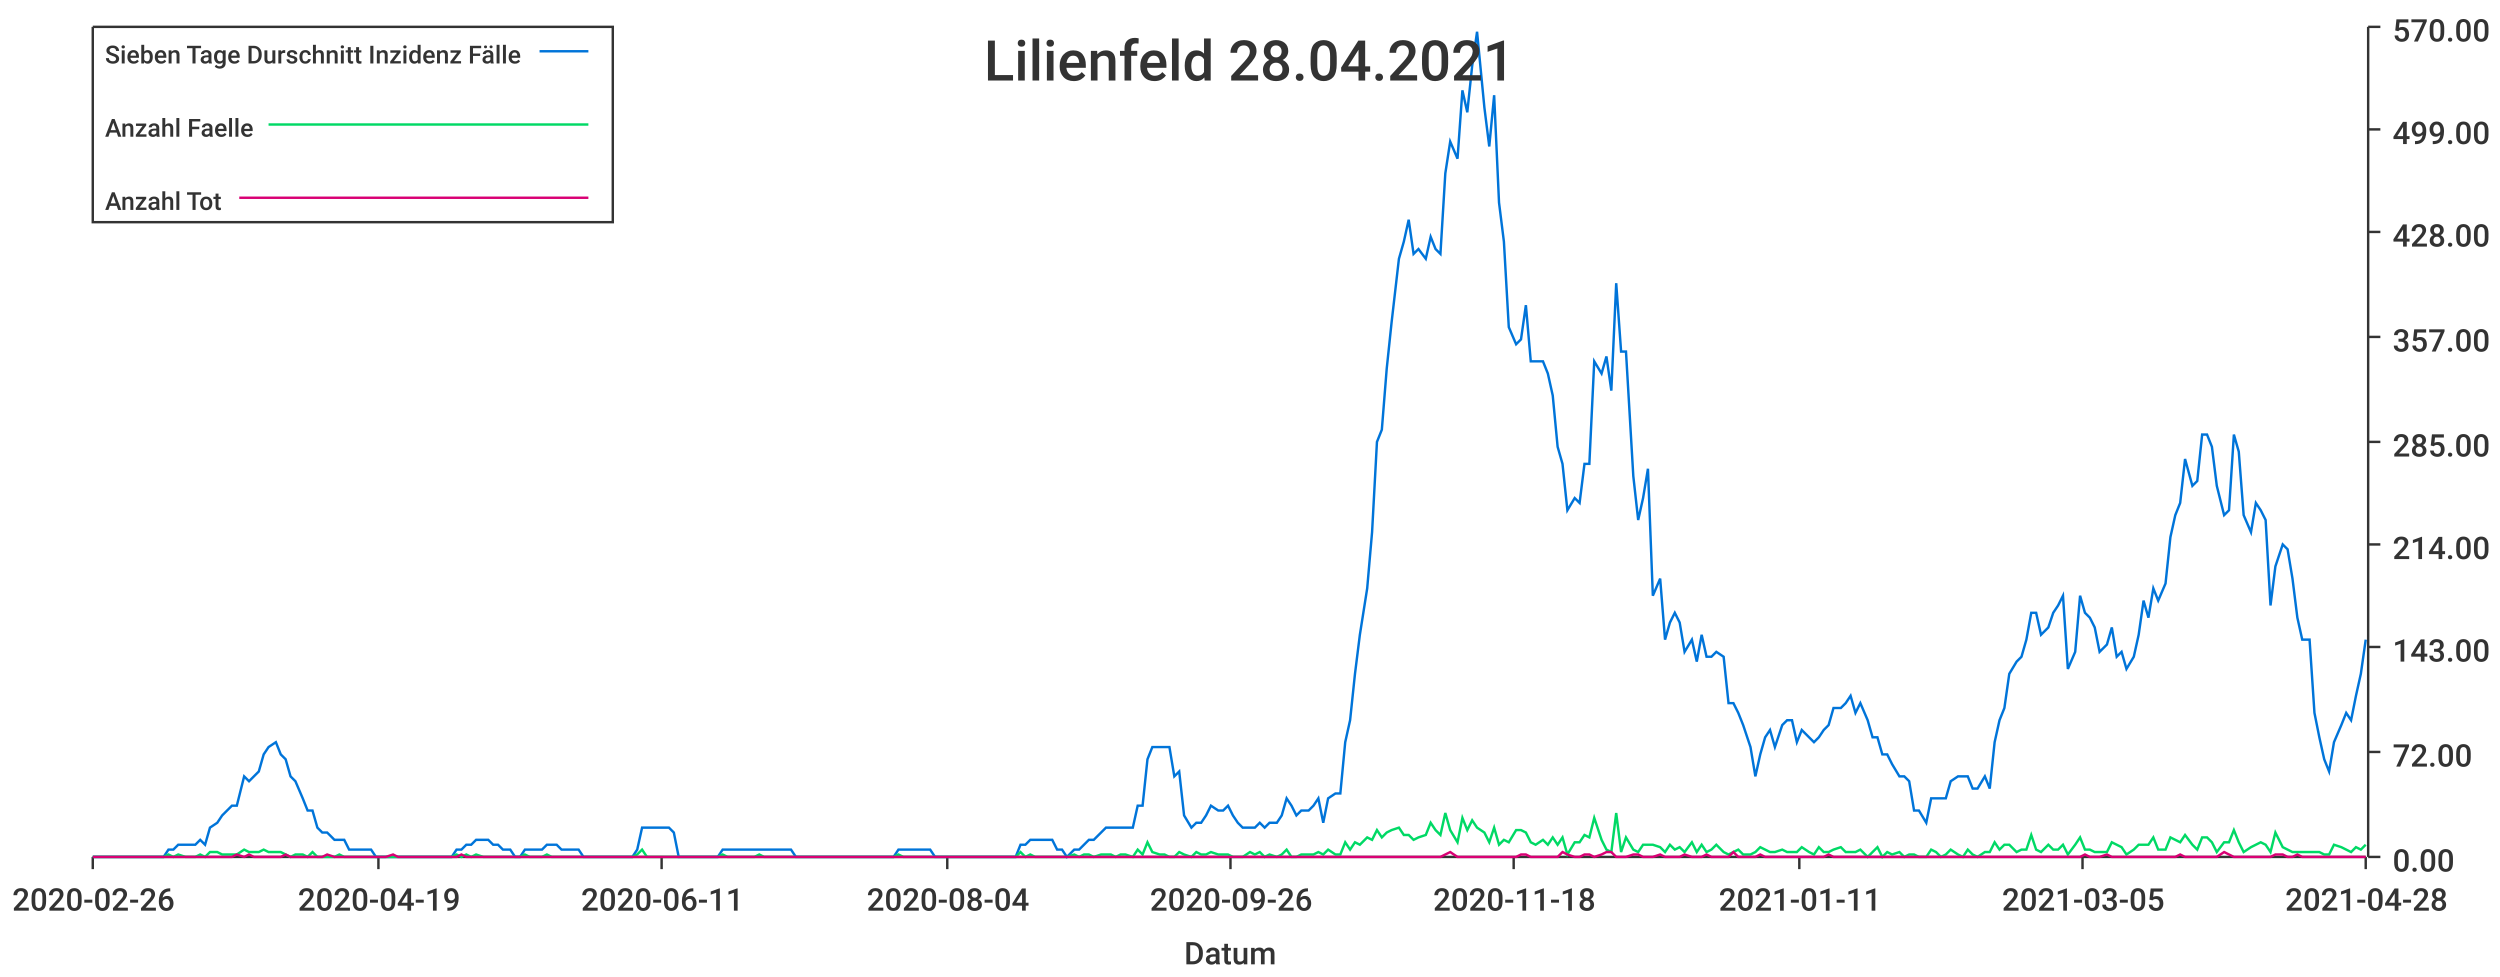
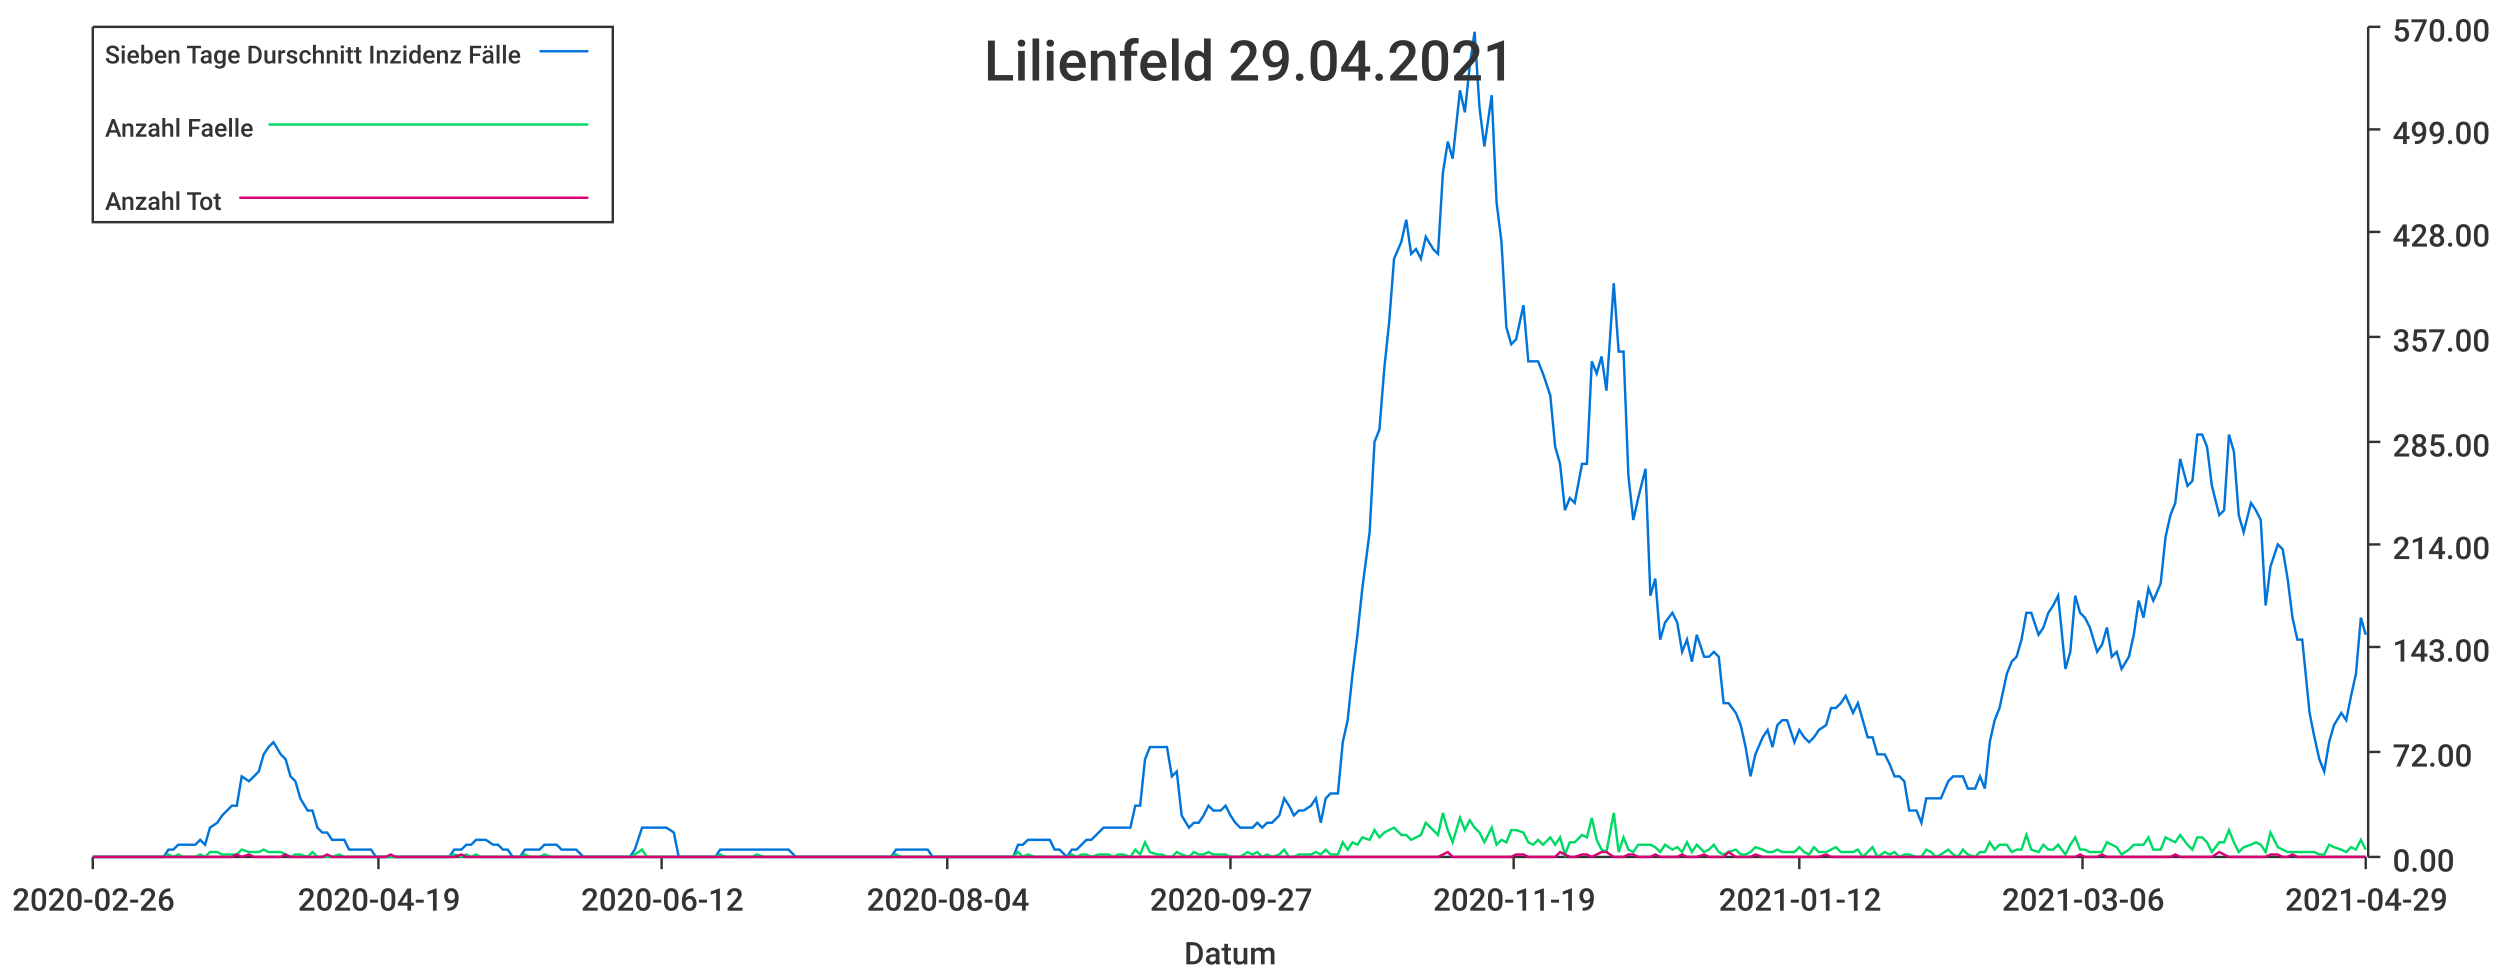
<svg xmlns="http://www.w3.org/2000/svg" width="1024" height="400">\n<path d="M 0 0 L 1024 0 L 1024 400 L 0 400 L 0 0" style="stroke-width:0;stroke:rgba(255,255,255,1.0);fill:rgba(255,255,255,1.0)" />
  <path d="M 38 11 L 969 11 L 969 351 L 38 351 L 38 11" style="stroke-width:0;stroke:rgba(255,255,255,1.0);fill:rgba(255,255,255,1.0)" />
  <path d="M 38 351 L 969 351" style="stroke-width:1;stroke:rgba(51,51,51,1.0);fill:none" />
  <path d="M 38 351 L 38 356" style="stroke-width:1;stroke:rgba(51,51,51,1.0);fill:none" />
  <text x="5" y="373" style="stroke-width:0;stroke:none;fill:rgba(51,51,51,1.0);font-size:12.8px;font-family:'Roboto Medium',sans-serif">2020-02-26</text>
  <path d="M 155 351 L 155 356" style="stroke-width:1;stroke:rgba(51,51,51,1.0);fill:none" />
  <text x="122" y="373" style="stroke-width:0;stroke:none;fill:rgba(51,51,51,1.0);font-size:12.8px;font-family:'Roboto Medium',sans-serif">2020-04-19</text>
  <path d="M 271 351 L 271 356" style="stroke-width:1;stroke:rgba(51,51,51,1.0);fill:none" />
-   <text x="238" y="373" style="stroke-width:0;stroke:none;fill:rgba(51,51,51,1.0);font-size:12.8px;font-family:'Roboto Medium',sans-serif">2020-06-11</text>
+   <text x="238" y="373" style="stroke-width:0;stroke:none;fill:rgba(51,51,51,1.0);font-size:12.8px;font-family:'Roboto Medium',sans-serif">2020-06-12</text>
  <path d="M 388 351 L 388 356" style="stroke-width:1;stroke:rgba(51,51,51,1.0);fill:none" />
  <text x="355" y="373" style="stroke-width:0;stroke:none;fill:rgba(51,51,51,1.0);font-size:12.8px;font-family:'Roboto Medium',sans-serif">2020-08-04</text>
  <path d="M 504 351 L 504 356" style="stroke-width:1;stroke:rgba(51,51,51,1.0);fill:none" />
-   <text x="471" y="373" style="stroke-width:0;stroke:none;fill:rgba(51,51,51,1.0);font-size:12.8px;font-family:'Roboto Medium',sans-serif">2020-09-26</text>
+   <text x="471" y="373" style="stroke-width:0;stroke:none;fill:rgba(51,51,51,1.0);font-size:12.8px;font-family:'Roboto Medium',sans-serif">2020-09-27</text>
  <path d="M 620 351 L 620 356" style="stroke-width:1;stroke:rgba(51,51,51,1.0);fill:none" />
-   <text x="587" y="373" style="stroke-width:0;stroke:none;fill:rgba(51,51,51,1.0);font-size:12.8px;font-family:'Roboto Medium',sans-serif">2020-11-18</text>
+   <text x="587" y="373" style="stroke-width:0;stroke:none;fill:rgba(51,51,51,1.0);font-size:12.8px;font-family:'Roboto Medium',sans-serif">2020-11-19</text>
  <path d="M 737 351 L 737 356" style="stroke-width:1;stroke:rgba(51,51,51,1.0);fill:none" />
-   <text x="704" y="373" style="stroke-width:0;stroke:none;fill:rgba(51,51,51,1.0);font-size:12.8px;font-family:'Roboto Medium',sans-serif">2021-01-11</text>
+   <text x="704" y="373" style="stroke-width:0;stroke:none;fill:rgba(51,51,51,1.0);font-size:12.8px;font-family:'Roboto Medium',sans-serif">2021-01-12</text>
  <path d="M 853 351 L 853 356" style="stroke-width:1;stroke:rgba(51,51,51,1.0);fill:none" />
-   <text x="820" y="373" style="stroke-width:0;stroke:none;fill:rgba(51,51,51,1.0);font-size:12.8px;font-family:'Roboto Medium',sans-serif">2021-03-05</text>
+   <text x="820" y="373" style="stroke-width:0;stroke:none;fill:rgba(51,51,51,1.0);font-size:12.8px;font-family:'Roboto Medium',sans-serif">2021-03-06</text>
  <path d="M 969 351 L 969 356" style="stroke-width:1;stroke:rgba(51,51,51,1.0);fill:none" />
-   <text x="936" y="373" style="stroke-width:0;stroke:none;fill:rgba(51,51,51,1.0);font-size:12.8px;font-family:'Roboto Medium',sans-serif">2021-04-28</text>
+   <text x="936" y="373" style="stroke-width:0;stroke:none;fill:rgba(51,51,51,1.0);font-size:12.8px;font-family:'Roboto Medium',sans-serif">2021-04-29</text>
  <text x="485" y="395" style="stroke-width:0;stroke:none;fill:rgba(51,51,51,1.0);font-size:12.8px;font-family:'Roboto Medium',sans-serif">Datum</text>
  <path d="M 970 351 L 970 11" style="stroke-width:1;stroke:rgba(51,51,51,1.0);fill:none" />
  <path d="M 970 351 L 975 351" style="stroke-width:1;stroke:rgba(51,51,51,1.0);fill:none" />
  <text x="980" y="357" style="stroke-width:0;stroke:none;fill:rgba(51,51,51,1.0);font-size:12.8px;font-family:'Roboto Medium',sans-serif">0.00</text>
  <path d="M 970 308 L 975 308" style="stroke-width:1;stroke:rgba(51,51,51,1.0);fill:none" />
  <text x="980" y="314" style="stroke-width:0;stroke:none;fill:rgba(51,51,51,1.0);font-size:12.8px;font-family:'Roboto Medium',sans-serif">72.00</text>
  <path d="M 970 265 L 975 265" style="stroke-width:1;stroke:rgba(51,51,51,1.0);fill:none" />
  <text x="980" y="271" style="stroke-width:0;stroke:none;fill:rgba(51,51,51,1.0);font-size:12.8px;font-family:'Roboto Medium',sans-serif">143.00</text>
  <path d="M 970 223 L 975 223" style="stroke-width:1;stroke:rgba(51,51,51,1.0);fill:none" />
  <text x="980" y="229" style="stroke-width:0;stroke:none;fill:rgba(51,51,51,1.0);font-size:12.8px;font-family:'Roboto Medium',sans-serif">214.00</text>
  <path d="M 970 181 L 975 181" style="stroke-width:1;stroke:rgba(51,51,51,1.0);fill:none" />
  <text x="980" y="187" style="stroke-width:0;stroke:none;fill:rgba(51,51,51,1.0);font-size:12.8px;font-family:'Roboto Medium',sans-serif">285.00</text>
  <path d="M 970 138 L 975 138" style="stroke-width:1;stroke:rgba(51,51,51,1.0);fill:none" />
  <text x="980" y="144" style="stroke-width:0;stroke:none;fill:rgba(51,51,51,1.0);font-size:12.8px;font-family:'Roboto Medium',sans-serif">357.00</text>
  <path d="M 970 95 L 975 95" style="stroke-width:1;stroke:rgba(51,51,51,1.0);fill:none" />
  <text x="980" y="101" style="stroke-width:0;stroke:none;fill:rgba(51,51,51,1.0);font-size:12.8px;font-family:'Roboto Medium',sans-serif">428.00</text>
  <path d="M 970 53 L 975 53" style="stroke-width:1;stroke:rgba(51,51,51,1.0);fill:none" />
  <text x="980" y="59" style="stroke-width:0;stroke:none;fill:rgba(51,51,51,1.0);font-size:12.8px;font-family:'Roboto Medium',sans-serif">499.00</text>
  <path d="M 970 11 L 975 11" style="stroke-width:1;stroke:rgba(51,51,51,1.0);fill:none" />
  <text x="980" y="17" style="stroke-width:0;stroke:none;fill:rgba(51,51,51,1.0);font-size:12.8px;font-family:'Roboto Medium',sans-serif">570.00</text>
-   <path d="M 38 351 L 41 351 L 43 351 L 45 351 L 47 351 L 49 351 L 52 351 L 54 351 L 56 351 L 58 351 L 60 351 L 62 351 L 65 351 L 67 351 L 69 348 L 71 348 L 73 346 L 76 346 L 78 346 L 80 346 L 82 344 L 84 346 L 86 339 L 89 337 L 91 334 L 93 332 L 95 330 L 97 330 L 100 318 L 102 320 L 104 318 L 106 316 L 108 309 L 110 306 L 113 304 L 115 309 L 117 311 L 119 318 L 121 320 L 124 327 L 126 332 L 128 332 L 130 339 L 132 341 L 134 341 L 137 344 L 139 344 L 141 344 L 143 348 L 145 348 L 148 348 L 150 348 L 152 348 L 154 351 L 156 351 L 158 351 L 161 351 L 163 351 L 165 351 L 167 351 L 169 351 L 171 351 L 174 351 L 176 351 L 178 351 L 180 351 L 182 351 L 185 351 L 187 348 L 189 348 L 191 346 L 193 346 L 195 344 L 198 344 L 200 344 L 202 346 L 204 346 L 206 348 L 209 348 L 211 351 L 213 351 L 215 348 L 217 348 L 219 348 L 222 348 L 224 346 L 226 346 L 228 346 L 230 348 L 233 348 L 235 348 L 237 348 L 239 351 L 241 351 L 243 351 L 246 351 L 248 351 L 250 351 L 252 351 L 254 351 L 257 351 L 259 351 L 261 348 L 263 339 L 265 339 L 267 339 L 270 339 L 272 339 L 274 339 L 276 341 L 278 351 L 281 351 L 283 351 L 285 351 L 287 351 L 289 351 L 291 351 L 294 351 L 296 348 L 298 348 L 300 348 L 302 348 L 304 348 L 307 348 L 309 348 L 311 348 L 313 348 L 315 348 L 318 348 L 320 348 L 322 348 L 324 348 L 326 351 L 328 351 L 331 351 L 333 351 L 335 351 L 337 351 L 339 351 L 342 351 L 344 351 L 346 351 L 348 351 L 350 351 L 352 351 L 355 351 L 357 351 L 359 351 L 361 351 L 363 351 L 366 351 L 368 348 L 370 348 L 372 348 L 374 348 L 376 348 L 379 348 L 381 348 L 383 351 L 385 351 L 387 351 L 390 351 L 392 351 L 394 351 L 396 351 L 398 351 L 400 351 L 403 351 L 405 351 L 407 351 L 409 351 L 411 351 L 414 351 L 416 351 L 418 346 L 420 346 L 422 344 L 424 344 L 427 344 L 429 344 L 431 344 L 433 348 L 435 348 L 437 351 L 440 348 L 442 348 L 444 346 L 446 344 L 448 344 L 451 341 L 453 339 L 455 339 L 457 339 L 459 339 L 461 339 L 464 339 L 466 330 L 468 330 L 470 311 L 472 306 L 475 306 L 477 306 L 479 306 L 481 318 L 483 316 L 485 334 L 488 339 L 490 337 L 492 337 L 494 334 L 496 330 L 499 332 L 501 332 L 503 330 L 505 334 L 507 337 L 509 339 L 512 339 L 514 339 L 516 337 L 518 339 L 520 337 L 523 337 L 525 334 L 527 327 L 529 330 L 531 334 L 533 332 L 536 332 L 538 330 L 540 327 L 542 337 L 544 327 L 547 325 L 549 325 L 551 304 L 553 295 L 555 276 L 557 260 L 560 241 L 562 218 L 564 181 L 566 176 L 568 151 L 570 132 L 573 106 L 575 99 L 577 90 L 579 104 L 581 102 L 584 106 L 586 97 L 588 102 L 590 104 L 592 71 L 594 58 L 597 65 L 599 37 L 601 46 L 603 27 L 605 13 L 608 44 L 610 60 L 612 39 L 614 83 L 616 99 L 618 134 L 621 141 L 623 139 L 625 125 L 627 148 L 629 148 L 632 148 L 634 153 L 636 162 L 638 183 L 640 190 L 642 209 L 645 204 L 647 206 L 649 190 L 651 190 L 653 148 L 656 153 L 658 146 L 660 160 L 662 116 L 664 144 L 666 144 L 669 195 L 671 213 L 673 204 L 675 192 L 677 244 L 680 237 L 682 262 L 684 255 L 686 251 L 688 255 L 690 267 L 693 262 L 695 271 L 697 260 L 699 269 L 701 269 L 703 267 L 706 269 L 708 288 L 710 288 L 712 292 L 714 297 L 717 306 L 719 318 L 721 309 L 723 302 L 725 299 L 727 306 L 730 297 L 732 295 L 734 295 L 736 304 L 738 299 L 741 302 L 743 304 L 745 302 L 747 299 L 749 297 L 751 290 L 754 290 L 756 288 L 758 285 L 760 292 L 762 288 L 765 295 L 767 302 L 769 302 L 771 309 L 773 309 L 775 313 L 778 318 L 780 318 L 782 320 L 784 332 L 786 332 L 789 337 L 791 327 L 793 327 L 795 327 L 797 327 L 799 320 L 802 318 L 804 318 L 806 318 L 808 323 L 810 323 L 813 318 L 815 323 L 817 304 L 819 295 L 821 290 L 823 276 L 826 271 L 828 269 L 830 262 L 832 251 L 834 251 L 836 260 L 839 257 L 841 251 L 843 248 L 845 244 L 847 274 L 850 267 L 852 244 L 854 251 L 856 253 L 858 257 L 860 267 L 863 264 L 865 257 L 867 269 L 869 267 L 871 274 L 874 269 L 876 260 L 878 246 L 880 253 L 882 241 L 884 246 L 887 239 L 889 220 L 891 211 L 893 206 L 895 188 L 898 199 L 900 197 L 902 178 L 904 178 L 906 183 L 908 199 L 911 211 L 913 209 L 915 178 L 917 185 L 919 211 L 922 218 L 924 206 L 926 209 L 928 213 L 930 248 L 932 232 L 935 223 L 937 225 L 939 237 L 941 253 L 943 262 L 946 262 L 948 292 L 950 302 L 952 311 L 954 316 L 956 304 L 959 297 L 961 292 L 963 295 L 965 285 L 967 276 L 969 262" style="stroke-width:1;stroke:rgba(0,116,217,1.0);fill:none" />
-   <path d="M 38 351 L 41 351 L 43 351 L 45 351 L 47 351 L 49 351 L 52 351 L 54 351 L 56 351 L 58 351 L 60 351 L 62 351 L 65 351 L 67 351 L 69 350 L 71 351 L 73 350 L 76 351 L 78 351 L 80 351 L 82 350 L 84 351 L 86 349 L 89 349 L 91 350 L 93 350 L 95 350 L 97 350 L 100 348 L 102 349 L 104 349 L 106 349 L 108 348 L 110 349 L 113 349 L 115 349 L 117 350 L 119 351 L 121 350 L 124 350 L 126 351 L 128 349 L 130 351 L 132 351 L 134 351 L 137 351 L 139 350 L 141 351 L 143 351 L 145 351 L 148 351 L 150 351 L 152 351 L 154 351 L 156 351 L 158 351 L 161 351 L 163 351 L 165 351 L 167 351 L 169 351 L 171 351 L 174 351 L 176 351 L 178 351 L 180 351 L 182 351 L 185 351 L 187 350 L 189 351 L 191 350 L 193 351 L 195 350 L 198 351 L 200 351 L 202 351 L 204 351 L 206 351 L 209 351 L 211 351 L 213 351 L 215 350 L 217 351 L 219 351 L 222 351 L 224 350 L 226 351 L 228 351 L 230 351 L 233 351 L 235 351 L 237 351 L 239 351 L 241 351 L 243 351 L 246 351 L 248 351 L 250 351 L 252 351 L 254 351 L 257 351 L 259 351 L 261 350 L 263 348 L 265 351 L 267 351 L 270 351 L 272 351 L 274 351 L 276 351 L 278 351 L 281 351 L 283 351 L 285 351 L 287 351 L 289 351 L 291 351 L 294 351 L 296 350 L 298 351 L 300 351 L 302 351 L 304 351 L 307 351 L 309 351 L 311 350 L 313 351 L 315 351 L 318 351 L 320 351 L 322 351 L 324 351 L 326 351 L 328 351 L 331 351 L 333 351 L 335 351 L 337 351 L 339 351 L 342 351 L 344 351 L 346 351 L 348 351 L 350 351 L 352 351 L 355 351 L 357 351 L 359 351 L 361 351 L 363 351 L 366 351 L 368 350 L 370 351 L 372 351 L 374 351 L 376 351 L 379 351 L 381 351 L 383 351 L 385 351 L 387 351 L 390 351 L 392 351 L 394 351 L 396 351 L 398 351 L 400 351 L 403 351 L 405 351 L 407 351 L 409 351 L 411 351 L 414 351 L 416 351 L 418 349 L 420 351 L 422 350 L 424 351 L 427 351 L 429 351 L 431 351 L 433 351 L 435 351 L 437 351 L 440 350 L 442 351 L 444 350 L 446 350 L 448 351 L 451 350 L 453 350 L 455 350 L 457 351 L 459 350 L 461 350 L 464 351 L 466 348 L 468 350 L 470 345 L 472 349 L 475 350 L 477 350 L 479 351 L 481 351 L 483 349 L 485 350 L 488 351 L 490 349 L 492 350 L 494 350 L 496 349 L 499 350 L 501 350 L 503 350 L 505 351 L 507 351 L 509 351 L 512 349 L 514 350 L 516 349 L 518 351 L 520 350 L 523 351 L 525 350 L 527 348 L 529 351 L 531 351 L 533 350 L 536 350 L 538 350 L 540 349 L 542 350 L 544 348 L 547 350 L 549 350 L 551 345 L 553 348 L 555 345 L 557 346 L 560 343 L 562 344 L 564 340 L 566 343 L 568 341 L 570 340 L 573 339 L 575 342 L 577 342 L 579 344 L 581 343 L 584 342 L 586 337 L 588 340 L 590 342 L 592 333 L 594 340 L 597 345 L 599 335 L 601 340 L 603 336 L 605 339 L 608 341 L 610 345 L 612 339 L 614 346 L 616 344 L 618 345 L 621 340 L 623 340 L 625 341 L 627 345 L 629 346 L 632 344 L 634 346 L 636 343 L 638 346 L 640 343 L 642 350 L 645 345 L 647 345 L 649 342 L 651 343 L 653 335 L 656 344 L 658 348 L 660 349 L 662 333 L 664 349 L 666 343 L 669 348 L 671 349 L 673 346 L 675 346 L 677 346 L 680 347 L 682 349 L 684 346 L 686 348 L 688 347 L 690 349 L 693 345 L 695 349 L 697 346 L 699 349 L 701 348 L 703 346 L 706 349 L 708 350 L 710 349 L 712 348 L 714 350 L 717 350 L 719 349 L 721 347 L 723 348 L 725 349 L 727 349 L 730 348 L 732 349 L 734 349 L 736 349 L 738 347 L 741 349 L 743 350 L 745 347 L 747 349 L 749 349 L 751 348 L 754 347 L 756 349 L 758 349 L 760 349 L 762 348 L 765 351 L 767 349 L 769 347 L 771 351 L 773 349 L 775 350 L 778 349 L 780 351 L 782 350 L 784 350 L 786 351 L 789 351 L 791 348 L 793 349 L 795 351 L 797 350 L 799 348 L 802 350 L 804 351 L 806 348 L 808 350 L 810 351 L 813 349 L 815 349 L 817 345 L 819 348 L 821 346 L 823 346 L 826 349 L 828 348 L 830 348 L 832 342 L 834 348 L 836 349 L 839 346 L 841 348 L 843 348 L 845 346 L 847 350 L 850 346 L 852 343 L 854 348 L 856 348 L 858 349 L 860 349 L 863 349 L 865 345 L 867 346 L 869 347 L 871 350 L 874 348 L 876 346 L 878 346 L 880 346 L 882 343 L 884 348 L 887 348 L 889 343 L 891 344 L 893 345 L 895 342 L 898 346 L 900 348 L 902 343 L 904 343 L 906 345 L 908 349 L 911 345 L 913 345 L 915 340 L 917 345 L 919 349 L 922 347 L 924 346 L 926 345 L 928 346 L 930 349 L 932 341 L 935 347 L 937 348 L 939 349 L 941 349 L 943 349 L 946 349 L 948 349 L 950 349 L 952 350 L 954 350 L 956 346 L 959 347 L 961 348 L 963 349 L 965 347 L 967 348 L 969 346" style="stroke-width:1;stroke:rgba(0,217,101,1.0);fill:none" />
-   <path d="M 38 351 L 41 351 L 43 351 L 45 351 L 47 351 L 49 351 L 52 351 L 54 351 L 56 351 L 58 351 L 60 351 L 62 351 L 65 351 L 67 351 L 69 351 L 71 351 L 73 351 L 76 351 L 78 351 L 80 351 L 82 351 L 84 351 L 86 351 L 89 351 L 91 351 L 93 351 L 95 351 L 97 350 L 100 351 L 102 350 L 104 351 L 106 351 L 108 351 L 110 351 L 113 351 L 115 351 L 117 350 L 119 351 L 121 351 L 124 351 L 126 351 L 128 351 L 130 351 L 132 351 L 134 350 L 137 351 L 139 351 L 141 351 L 143 351 L 145 351 L 148 351 L 150 351 L 152 351 L 154 351 L 156 351 L 158 351 L 161 350 L 163 351 L 165 351 L 167 351 L 169 351 L 171 351 L 174 351 L 176 351 L 178 351 L 180 351 L 182 351 L 185 351 L 187 351 L 189 350 L 191 351 L 193 351 L 195 351 L 198 351 L 200 351 L 202 351 L 204 351 L 206 351 L 209 351 L 211 351 L 213 351 L 215 351 L 217 351 L 219 351 L 222 351 L 224 351 L 226 351 L 228 351 L 230 351 L 233 351 L 235 351 L 237 351 L 239 351 L 241 351 L 243 351 L 246 351 L 248 351 L 250 351 L 252 351 L 254 351 L 257 351 L 259 351 L 261 351 L 263 351 L 265 351 L 267 351 L 270 351 L 272 351 L 274 351 L 276 351 L 278 351 L 281 351 L 283 351 L 285 351 L 287 351 L 289 351 L 291 351 L 294 351 L 296 351 L 298 351 L 300 351 L 302 351 L 304 351 L 307 351 L 309 351 L 311 351 L 313 351 L 315 351 L 318 351 L 320 351 L 322 351 L 324 351 L 326 351 L 328 351 L 331 351 L 333 351 L 335 351 L 337 351 L 339 351 L 342 351 L 344 351 L 346 351 L 348 351 L 350 351 L 352 351 L 355 351 L 357 351 L 359 351 L 361 351 L 363 351 L 366 351 L 368 351 L 370 351 L 372 351 L 374 351 L 376 351 L 379 351 L 381 351 L 383 351 L 385 351 L 387 351 L 390 351 L 392 351 L 394 351 L 396 351 L 398 351 L 400 351 L 403 351 L 405 351 L 407 351 L 409 351 L 411 351 L 414 351 L 416 351 L 418 351 L 420 351 L 422 351 L 424 351 L 427 351 L 429 351 L 431 351 L 433 351 L 435 351 L 437 351 L 440 351 L 442 351 L 444 351 L 446 351 L 448 351 L 451 351 L 453 351 L 455 351 L 457 351 L 459 351 L 461 351 L 464 351 L 466 351 L 468 351 L 470 351 L 472 351 L 475 351 L 477 351 L 479 351 L 481 351 L 483 351 L 485 351 L 488 351 L 490 351 L 492 351 L 494 351 L 496 351 L 499 351 L 501 351 L 503 351 L 505 351 L 507 351 L 509 351 L 512 351 L 514 351 L 516 351 L 518 351 L 520 351 L 523 351 L 525 351 L 527 351 L 529 351 L 531 351 L 533 351 L 536 351 L 538 351 L 540 351 L 542 351 L 544 351 L 547 351 L 549 351 L 551 351 L 553 351 L 555 351 L 557 351 L 560 351 L 562 351 L 564 351 L 566 351 L 568 351 L 570 351 L 573 351 L 575 351 L 577 351 L 579 351 L 581 351 L 584 351 L 586 351 L 588 351 L 590 351 L 592 350 L 594 349 L 597 351 L 599 351 L 601 351 L 603 351 L 605 351 L 608 351 L 610 351 L 612 351 L 614 351 L 616 351 L 618 351 L 621 351 L 623 350 L 625 350 L 627 351 L 629 351 L 632 351 L 634 351 L 636 351 L 638 351 L 640 349 L 642 350 L 645 351 L 647 351 L 649 350 L 651 350 L 653 351 L 656 350 L 658 349 L 660 349 L 662 351 L 664 351 L 666 351 L 669 350 L 671 350 L 673 351 L 675 351 L 677 351 L 680 350 L 682 351 L 684 351 L 686 351 L 688 351 L 690 350 L 693 351 L 695 351 L 697 351 L 699 350 L 701 351 L 703 351 L 706 351 L 708 351 L 710 349 L 712 351 L 714 351 L 717 351 L 719 351 L 721 350 L 723 351 L 725 351 L 727 351 L 730 351 L 732 351 L 734 351 L 736 351 L 738 351 L 741 351 L 743 351 L 745 351 L 747 351 L 749 350 L 751 351 L 754 351 L 756 351 L 758 351 L 760 351 L 762 351 L 765 351 L 767 351 L 769 351 L 771 351 L 773 351 L 775 351 L 778 351 L 780 351 L 782 351 L 784 351 L 786 351 L 789 351 L 791 351 L 793 351 L 795 351 L 797 351 L 799 351 L 802 351 L 804 351 L 806 351 L 808 351 L 810 351 L 813 351 L 815 351 L 817 351 L 819 351 L 821 351 L 823 351 L 826 351 L 828 351 L 830 351 L 832 351 L 834 351 L 836 351 L 839 351 L 841 351 L 843 351 L 845 351 L 847 351 L 850 351 L 852 351 L 854 350 L 856 351 L 858 351 L 860 351 L 863 350 L 865 351 L 867 351 L 869 351 L 871 351 L 874 351 L 876 351 L 878 351 L 880 351 L 882 351 L 884 351 L 887 351 L 889 351 L 891 351 L 893 350 L 895 351 L 898 351 L 900 351 L 902 351 L 904 351 L 906 351 L 908 351 L 911 349 L 913 350 L 915 351 L 917 351 L 919 351 L 922 351 L 924 351 L 926 351 L 928 351 L 930 351 L 932 350 L 935 350 L 937 351 L 939 351 L 941 350 L 943 351 L 946 351 L 948 351 L 950 351 L 952 351 L 954 351 L 956 351 L 959 351 L 961 351 L 963 351 L 965 351 L 967 351 L 969 351" style="stroke-width:1;stroke:rgba(217,0,116,1.0);fill:none" />
-   <text x="403" y="33" style="stroke-width:0;stroke:none;fill:rgba(51,51,51,1.0);font-size:23.0px;font-family:'Roboto Medium',sans-serif">Lilienfeld 28.04.2021</text>
+   <path d="M 38 351 L 41 351 L 43 351 L 45 351 L 47 351 L 49 351 L 52 351 L 54 351 L 56 351 L 58 351 L 60 351 L 62 351 L 65 351 L 67 351 L 69 348 L 71 348 L 73 346 L 75 346 L 78 346 L 80 346 L 82 344 L 84 346 L 86 339 L 89 337 L 91 334 L 93 332 L 95 330 L 97 330 L 99 318 L 102 320 L 104 318 L 106 316 L 108 309 L 110 306 L 112 304 L 115 309 L 117 311 L 119 318 L 121 320 L 123 327 L 126 332 L 128 332 L 130 339 L 132 341 L 134 341 L 136 344 L 139 344 L 141 344 L 143 348 L 145 348 L 147 348 L 149 348 L 152 348 L 154 351 L 156 351 L 158 351 L 160 351 L 162 351 L 165 351 L 167 351 L 169 351 L 171 351 L 173 351 L 176 351 L 178 351 L 180 351 L 182 351 L 184 351 L 186 348 L 189 348 L 191 346 L 193 346 L 195 344 L 197 344 L 199 344 L 202 346 L 204 346 L 206 348 L 208 348 L 210 351 L 213 351 L 215 348 L 217 348 L 219 348 L 221 348 L 223 346 L 226 346 L 228 346 L 230 348 L 232 348 L 234 348 L 236 348 L 239 351 L 241 351 L 243 351 L 245 351 L 247 351 L 249 351 L 252 351 L 254 351 L 256 351 L 258 351 L 260 348 L 263 339 L 265 339 L 267 339 L 269 339 L 271 339 L 273 339 L 276 341 L 278 351 L 280 351 L 282 351 L 284 351 L 286 351 L 289 351 L 291 351 L 293 351 L 295 348 L 297 348 L 300 348 L 302 348 L 304 348 L 306 348 L 308 348 L 310 348 L 313 348 L 315 348 L 317 348 L 319 348 L 321 348 L 323 348 L 326 351 L 328 351 L 330 351 L 332 351 L 334 351 L 337 351 L 339 351 L 341 351 L 343 351 L 345 351 L 347 351 L 350 351 L 352 351 L 354 351 L 356 351 L 358 351 L 360 351 L 363 351 L 365 351 L 367 348 L 369 348 L 371 348 L 373 348 L 376 348 L 378 348 L 380 348 L 382 351 L 384 351 L 387 351 L 389 351 L 391 351 L 393 351 L 395 351 L 397 351 L 400 351 L 402 351 L 404 351 L 406 351 L 408 351 L 410 351 L 413 351 L 415 351 L 417 346 L 419 346 L 421 344 L 424 344 L 426 344 L 428 344 L 430 344 L 432 348 L 434 348 L 437 351 L 439 348 L 441 348 L 443 346 L 445 344 L 447 344 L 450 341 L 452 339 L 454 339 L 456 339 L 458 339 L 460 339 L 463 339 L 465 330 L 467 330 L 469 311 L 471 306 L 474 306 L 476 306 L 478 306 L 480 318 L 482 316 L 484 334 L 487 339 L 489 337 L 491 337 L 493 334 L 495 330 L 497 332 L 500 332 L 502 330 L 504 334 L 506 337 L 508 339 L 511 339 L 513 339 L 515 337 L 517 339 L 519 337 L 521 337 L 524 334 L 526 327 L 528 330 L 530 334 L 532 332 L 534 332 L 537 330 L 539 327 L 541 337 L 543 327 L 545 325 L 548 325 L 550 304 L 552 295 L 554 276 L 556 260 L 558 241 L 561 218 L 563 181 L 565 176 L 567 151 L 569 132 L 571 106 L 574 99 L 576 90 L 578 104 L 580 102 L 582 106 L 584 97 L 587 102 L 589 104 L 591 71 L 593 58 L 595 65 L 598 37 L 600 46 L 602 27 L 604 13 L 606 44 L 608 60 L 611 39 L 613 83 L 615 99 L 617 134 L 619 141 L 621 139 L 624 125 L 626 148 L 628 148 L 630 148 L 632 153 L 635 162 L 637 183 L 639 190 L 641 209 L 643 204 L 645 206 L 648 190 L 650 190 L 652 148 L 654 153 L 656 146 L 658 160 L 661 116 L 663 144 L 665 144 L 667 195 L 669 213 L 671 204 L 674 192 L 676 244 L 678 237 L 680 262 L 682 255 L 685 251 L 687 255 L 689 267 L 691 262 L 693 271 L 695 260 L 698 269 L 700 269 L 702 267 L 704 269 L 706 288 L 708 288 L 711 292 L 713 297 L 715 306 L 717 318 L 719 309 L 722 302 L 724 299 L 726 306 L 728 297 L 730 295 L 732 295 L 735 304 L 737 299 L 739 302 L 741 304 L 743 302 L 745 299 L 748 297 L 750 290 L 752 290 L 754 288 L 756 285 L 759 292 L 761 288 L 763 295 L 765 302 L 767 302 L 769 309 L 772 309 L 774 313 L 776 318 L 778 318 L 780 320 L 782 332 L 785 332 L 787 337 L 789 327 L 791 327 L 793 327 L 795 327 L 798 320 L 800 318 L 802 318 L 804 318 L 806 323 L 809 323 L 811 318 L 813 323 L 815 304 L 817 295 L 819 290 L 822 276 L 824 271 L 826 269 L 828 262 L 830 251 L 832 251 L 835 260 L 837 257 L 839 251 L 841 248 L 843 244 L 846 274 L 848 267 L 850 244 L 852 251 L 854 253 L 856 257 L 859 267 L 861 264 L 863 257 L 865 269 L 867 267 L 869 274 L 872 269 L 874 260 L 876 246 L 878 253 L 880 241 L 882 246 L 885 239 L 887 220 L 889 211 L 891 206 L 893 188 L 896 199 L 898 197 L 900 178 L 902 178 L 904 183 L 906 199 L 909 211 L 911 209 L 913 178 L 915 185 L 917 211 L 919 218 L 922 206 L 924 209 L 926 213 L 928 248 L 930 232 L 933 223 L 935 225 L 937 237 L 939 253 L 941 262 L 943 262 L 946 292 L 948 302 L 950 311 L 952 316 L 954 304 L 956 297 L 959 292 L 961 295 L 963 285 L 965 276 L 967 253 L 969 260" style="stroke-width:1;stroke:rgba(0,116,217,1.0);fill:none" />
+   <path d="M 38 351 L 41 351 L 43 351 L 45 351 L 47 351 L 49 351 L 52 351 L 54 351 L 56 351 L 58 351 L 60 351 L 62 351 L 65 351 L 67 351 L 69 350 L 71 351 L 73 350 L 75 351 L 78 351 L 80 351 L 82 350 L 84 351 L 86 349 L 89 349 L 91 350 L 93 350 L 95 350 L 97 350 L 99 348 L 102 349 L 104 349 L 106 349 L 108 348 L 110 349 L 112 349 L 115 349 L 117 350 L 119 351 L 121 350 L 123 350 L 126 351 L 128 349 L 130 351 L 132 351 L 134 351 L 136 351 L 139 350 L 141 351 L 143 351 L 145 351 L 147 351 L 149 351 L 152 351 L 154 351 L 156 351 L 158 351 L 160 351 L 162 351 L 165 351 L 167 351 L 169 351 L 171 351 L 173 351 L 176 351 L 178 351 L 180 351 L 182 351 L 184 351 L 186 350 L 189 351 L 191 350 L 193 351 L 195 350 L 197 351 L 199 351 L 202 351 L 204 351 L 206 351 L 208 351 L 210 351 L 213 351 L 215 350 L 217 351 L 219 351 L 221 351 L 223 350 L 226 351 L 228 351 L 230 351 L 232 351 L 234 351 L 236 351 L 239 351 L 241 351 L 243 351 L 245 351 L 247 351 L 249 351 L 252 351 L 254 351 L 256 351 L 258 351 L 260 350 L 263 348 L 265 351 L 267 351 L 269 351 L 271 351 L 273 351 L 276 351 L 278 351 L 280 351 L 282 351 L 284 351 L 286 351 L 289 351 L 291 351 L 293 351 L 295 350 L 297 351 L 300 351 L 302 351 L 304 351 L 306 351 L 308 351 L 310 350 L 313 351 L 315 351 L 317 351 L 319 351 L 321 351 L 323 351 L 326 351 L 328 351 L 330 351 L 332 351 L 334 351 L 337 351 L 339 351 L 341 351 L 343 351 L 345 351 L 347 351 L 350 351 L 352 351 L 354 351 L 356 351 L 358 351 L 360 351 L 363 351 L 365 351 L 367 350 L 369 351 L 371 351 L 373 351 L 376 351 L 378 351 L 380 351 L 382 351 L 384 351 L 387 351 L 389 351 L 391 351 L 393 351 L 395 351 L 397 351 L 400 351 L 402 351 L 404 351 L 406 351 L 408 351 L 410 351 L 413 351 L 415 351 L 417 349 L 419 351 L 421 350 L 424 351 L 426 351 L 428 351 L 430 351 L 432 351 L 434 351 L 437 351 L 439 350 L 441 351 L 443 350 L 445 350 L 447 351 L 450 350 L 452 350 L 454 350 L 456 351 L 458 350 L 460 350 L 463 351 L 465 348 L 467 350 L 469 345 L 471 349 L 474 350 L 476 350 L 478 351 L 480 351 L 482 349 L 484 350 L 487 351 L 489 349 L 491 350 L 493 350 L 495 349 L 497 350 L 500 350 L 502 350 L 504 351 L 506 351 L 508 351 L 511 349 L 513 350 L 515 349 L 517 351 L 519 350 L 521 351 L 524 350 L 526 348 L 528 351 L 530 351 L 532 350 L 534 350 L 537 350 L 539 349 L 541 350 L 543 348 L 545 350 L 548 350 L 550 345 L 552 348 L 554 345 L 556 346 L 558 343 L 561 344 L 563 340 L 565 343 L 567 341 L 569 340 L 571 339 L 574 342 L 576 342 L 578 344 L 580 343 L 582 342 L 584 337 L 587 340 L 589 342 L 591 333 L 593 340 L 595 345 L 598 335 L 600 340 L 602 336 L 604 339 L 606 341 L 608 345 L 611 339 L 613 346 L 615 344 L 617 345 L 619 340 L 621 340 L 624 341 L 626 345 L 628 346 L 630 344 L 632 346 L 635 343 L 637 346 L 639 343 L 641 350 L 643 345 L 645 345 L 648 342 L 650 343 L 652 335 L 654 344 L 656 348 L 658 349 L 661 333 L 663 349 L 665 343 L 667 348 L 669 349 L 671 346 L 674 346 L 676 346 L 678 347 L 680 349 L 682 346 L 685 348 L 687 347 L 689 349 L 691 345 L 693 349 L 695 346 L 698 349 L 700 348 L 702 346 L 704 349 L 706 350 L 708 349 L 711 348 L 713 350 L 715 350 L 717 349 L 719 347 L 722 348 L 724 349 L 726 349 L 728 348 L 730 349 L 732 349 L 735 349 L 737 347 L 739 349 L 741 350 L 743 347 L 745 349 L 748 349 L 750 348 L 752 347 L 754 349 L 756 349 L 759 349 L 761 348 L 763 351 L 765 349 L 767 347 L 769 351 L 772 349 L 774 350 L 776 349 L 778 351 L 780 350 L 782 350 L 785 351 L 787 351 L 789 348 L 791 349 L 793 351 L 795 350 L 798 348 L 800 350 L 802 351 L 804 348 L 806 350 L 809 351 L 811 349 L 813 349 L 815 345 L 817 348 L 819 346 L 822 346 L 824 349 L 826 348 L 828 348 L 830 342 L 832 348 L 835 349 L 837 346 L 839 348 L 841 348 L 843 346 L 846 350 L 848 346 L 850 343 L 852 348 L 854 348 L 856 349 L 859 349 L 861 349 L 863 345 L 865 346 L 867 347 L 869 350 L 872 348 L 874 346 L 876 346 L 878 346 L 880 343 L 882 348 L 885 348 L 887 343 L 889 344 L 891 345 L 893 342 L 896 346 L 898 348 L 900 343 L 902 343 L 904 345 L 906 349 L 909 345 L 911 345 L 913 340 L 915 345 L 917 349 L 919 347 L 922 346 L 924 345 L 926 346 L 928 349 L 930 341 L 933 347 L 935 348 L 937 349 L 939 349 L 941 349 L 943 349 L 946 349 L 948 349 L 950 350 L 952 350 L 954 346 L 956 347 L 959 348 L 961 349 L 963 347 L 965 348 L 967 344 L 969 348" style="stroke-width:1;stroke:rgba(0,217,101,1.0);fill:none" />
+   <path d="M 38 351 L 41 351 L 43 351 L 45 351 L 47 351 L 49 351 L 52 351 L 54 351 L 56 351 L 58 351 L 60 351 L 62 351 L 65 351 L 67 351 L 69 351 L 71 351 L 73 351 L 75 351 L 78 351 L 80 351 L 82 351 L 84 351 L 86 351 L 89 351 L 91 351 L 93 351 L 95 351 L 97 350 L 99 351 L 102 350 L 104 351 L 106 351 L 108 351 L 110 351 L 112 351 L 115 351 L 117 350 L 119 351 L 121 351 L 123 351 L 126 351 L 128 351 L 130 351 L 132 351 L 134 350 L 136 351 L 139 351 L 141 351 L 143 351 L 145 351 L 147 351 L 149 351 L 152 351 L 154 351 L 156 351 L 158 351 L 160 350 L 162 351 L 165 351 L 167 351 L 169 351 L 171 351 L 173 351 L 176 351 L 178 351 L 180 351 L 182 351 L 184 351 L 186 351 L 189 350 L 191 351 L 193 351 L 195 351 L 197 351 L 199 351 L 202 351 L 204 351 L 206 351 L 208 351 L 210 351 L 213 351 L 215 351 L 217 351 L 219 351 L 221 351 L 223 351 L 226 351 L 228 351 L 230 351 L 232 351 L 234 351 L 236 351 L 239 351 L 241 351 L 243 351 L 245 351 L 247 351 L 249 351 L 252 351 L 254 351 L 256 351 L 258 351 L 260 351 L 263 351 L 265 351 L 267 351 L 269 351 L 271 351 L 273 351 L 276 351 L 278 351 L 280 351 L 282 351 L 284 351 L 286 351 L 289 351 L 291 351 L 293 351 L 295 351 L 297 351 L 300 351 L 302 351 L 304 351 L 306 351 L 308 351 L 310 351 L 313 351 L 315 351 L 317 351 L 319 351 L 321 351 L 323 351 L 326 351 L 328 351 L 330 351 L 332 351 L 334 351 L 337 351 L 339 351 L 341 351 L 343 351 L 345 351 L 347 351 L 350 351 L 352 351 L 354 351 L 356 351 L 358 351 L 360 351 L 363 351 L 365 351 L 367 351 L 369 351 L 371 351 L 373 351 L 376 351 L 378 351 L 380 351 L 382 351 L 384 351 L 387 351 L 389 351 L 391 351 L 393 351 L 395 351 L 397 351 L 400 351 L 402 351 L 404 351 L 406 351 L 408 351 L 410 351 L 413 351 L 415 351 L 417 351 L 419 351 L 421 351 L 424 351 L 426 351 L 428 351 L 430 351 L 432 351 L 434 351 L 437 351 L 439 351 L 441 351 L 443 351 L 445 351 L 447 351 L 450 351 L 452 351 L 454 351 L 456 351 L 458 351 L 460 351 L 463 351 L 465 351 L 467 351 L 469 351 L 471 351 L 474 351 L 476 351 L 478 351 L 480 351 L 482 351 L 484 351 L 487 351 L 489 351 L 491 351 L 493 351 L 495 351 L 497 351 L 500 351 L 502 351 L 504 351 L 506 351 L 508 351 L 511 351 L 513 351 L 515 351 L 517 351 L 519 351 L 521 351 L 524 351 L 526 351 L 528 351 L 530 351 L 532 351 L 534 351 L 537 351 L 539 351 L 541 351 L 543 351 L 545 351 L 548 351 L 550 351 L 552 351 L 554 351 L 556 351 L 558 351 L 561 351 L 563 351 L 565 351 L 567 351 L 569 351 L 571 351 L 574 351 L 576 351 L 578 351 L 580 351 L 582 351 L 584 351 L 587 351 L 589 351 L 591 350 L 593 349 L 595 351 L 598 351 L 600 351 L 602 351 L 604 351 L 606 351 L 608 351 L 611 351 L 613 351 L 615 351 L 617 351 L 619 351 L 621 350 L 624 350 L 626 351 L 628 351 L 630 351 L 632 351 L 635 351 L 637 351 L 639 349 L 641 350 L 643 351 L 645 351 L 648 350 L 650 350 L 652 351 L 654 350 L 656 349 L 658 349 L 661 351 L 663 351 L 665 351 L 667 350 L 669 350 L 671 351 L 674 351 L 676 351 L 678 350 L 680 351 L 682 351 L 685 351 L 687 351 L 689 350 L 691 351 L 693 351 L 695 351 L 698 350 L 700 351 L 702 351 L 704 351 L 706 351 L 708 349 L 711 351 L 713 351 L 715 351 L 717 351 L 719 350 L 722 351 L 724 351 L 726 351 L 728 351 L 730 351 L 732 351 L 735 351 L 737 351 L 739 351 L 741 351 L 743 351 L 745 351 L 748 350 L 750 351 L 752 351 L 754 351 L 756 351 L 759 351 L 761 351 L 763 351 L 765 351 L 767 351 L 769 351 L 772 351 L 774 351 L 776 351 L 778 351 L 780 351 L 782 351 L 785 351 L 787 351 L 789 351 L 791 351 L 793 351 L 795 351 L 798 351 L 800 351 L 802 351 L 804 351 L 806 351 L 809 351 L 811 351 L 813 351 L 815 351 L 817 351 L 819 351 L 822 351 L 824 351 L 826 351 L 828 351 L 830 351 L 832 351 L 835 351 L 837 351 L 839 351 L 841 351 L 843 351 L 846 351 L 848 351 L 850 351 L 852 350 L 854 351 L 856 351 L 859 351 L 861 350 L 863 351 L 865 351 L 867 351 L 869 351 L 872 351 L 874 351 L 876 351 L 878 351 L 880 351 L 882 351 L 885 351 L 887 351 L 889 351 L 891 350 L 893 351 L 896 351 L 898 351 L 900 351 L 902 351 L 904 351 L 906 351 L 909 349 L 911 350 L 913 351 L 915 351 L 917 351 L 919 351 L 922 351 L 924 351 L 926 351 L 928 351 L 930 350 L 933 350 L 935 351 L 937 351 L 939 350 L 941 351 L 943 351 L 946 351 L 948 351 L 950 351 L 952 351 L 954 351 L 956 351 L 959 351 L 961 351 L 963 351 L 965 351 L 967 351 L 969 351" style="stroke-width:1;stroke:rgba(217,0,116,1.0);fill:none" />
+   <text x="403" y="33" style="stroke-width:0;stroke:none;fill:rgba(51,51,51,1.0);font-size:23.0px;font-family:'Roboto Medium',sans-serif">Lilienfeld 29.04.2021</text>
  <path d="M 38 11 L 251 11 L 251 91 L 38 91 L 38 11" style="stroke-width:1;stroke:rgba(51,51,51,1.0);fill:rgba(255,255,255,1.0)" />
  <text x="43" y="26" style="stroke-width:0;stroke:none;fill:rgba(51,51,51,1.0);font-size:10.2px;font-family:'Roboto Medium',sans-serif">Sieben Tage Durschnitt Inzidenz Fälle</text>
  <path d="M 221 21 L 241 21" style="stroke-width:1;stroke:rgba(0,116,217,1.0);fill:none" />
  <text x="43" y="56" style="stroke-width:0;stroke:none;fill:rgba(51,51,51,1.0);font-size:10.2px;font-family:'Roboto Medium',sans-serif">Anzahl Faelle</text>
  <path d="M 110 51 L 241 51" style="stroke-width:1;stroke:rgba(0,217,101,1.0);fill:none" />
  <text x="43" y="86" style="stroke-width:0;stroke:none;fill:rgba(51,51,51,1.0);font-size:10.2px;font-family:'Roboto Medium',sans-serif">Anzahl Tot</text>
  <path d="M 98 81 L 241 81" style="stroke-width:1;stroke:rgba(217,0,116,1.0);fill:none" />
</svg>
